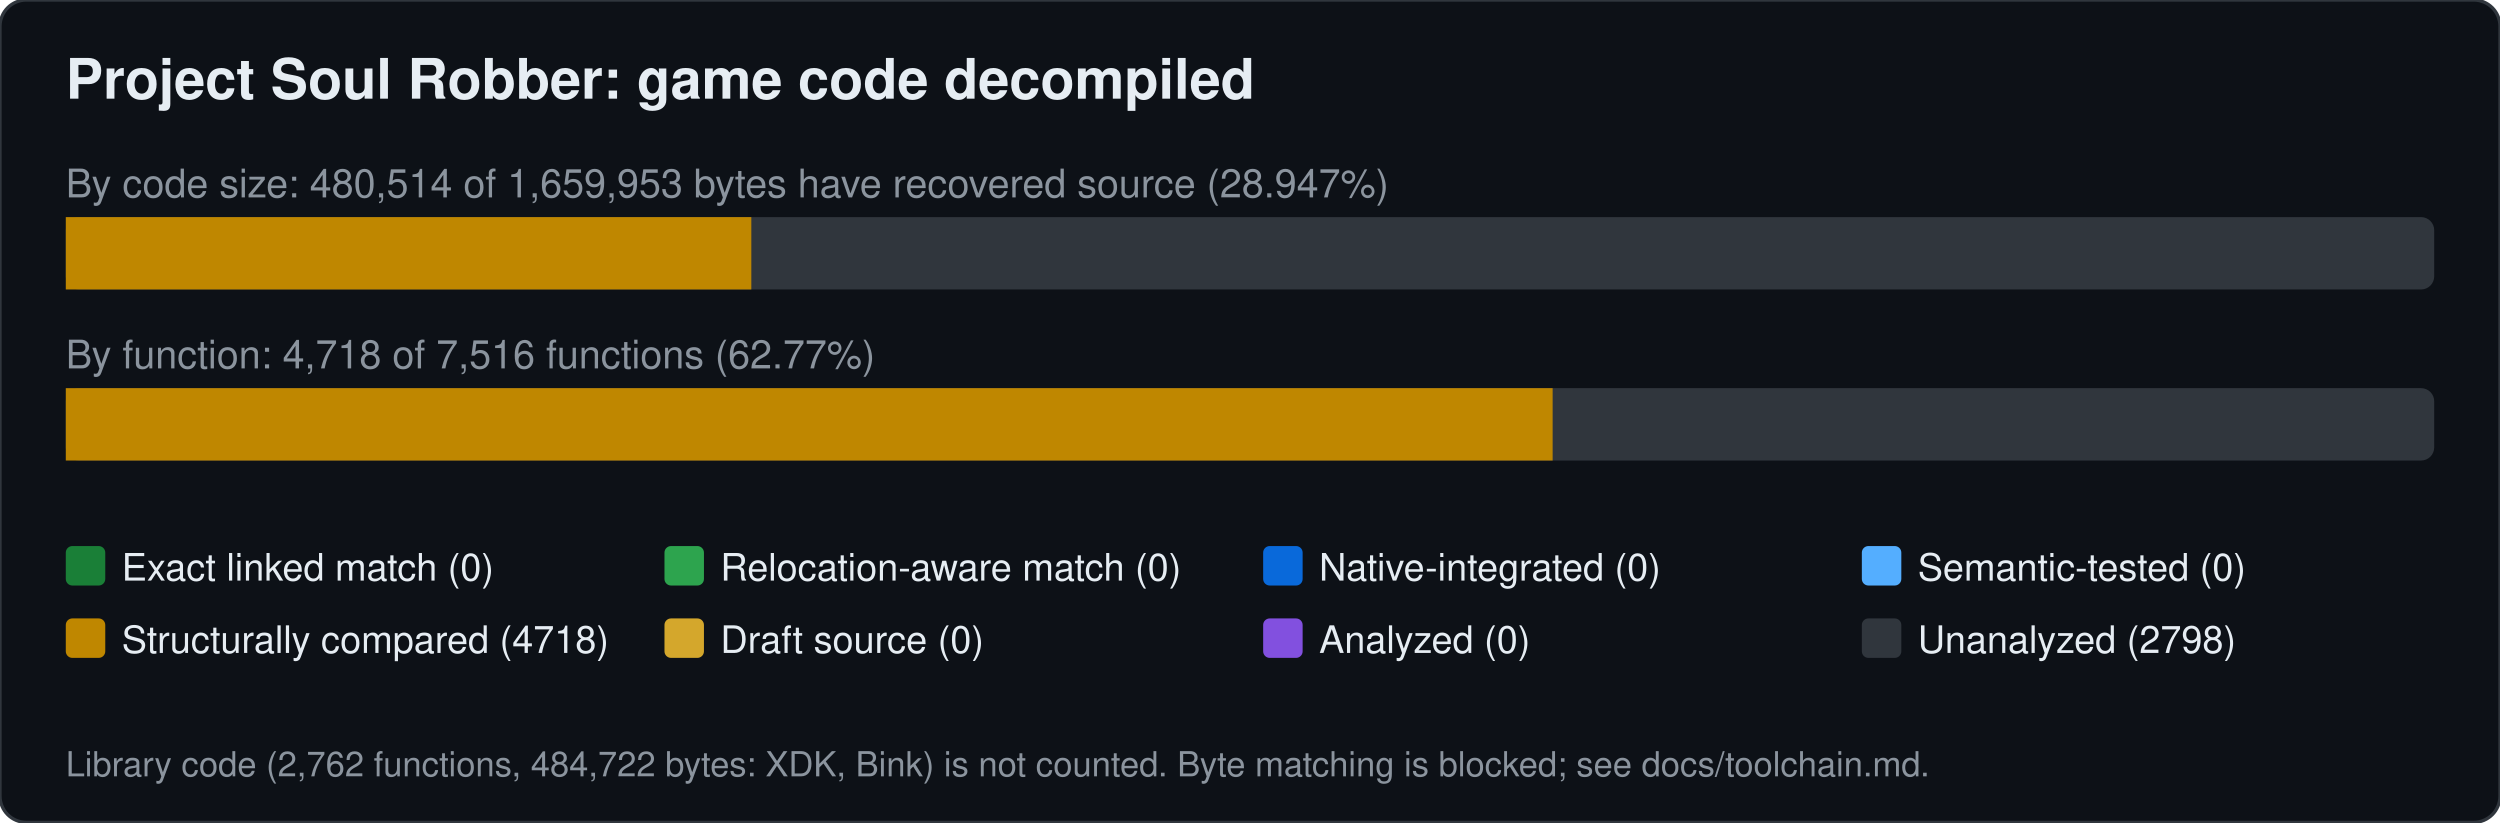
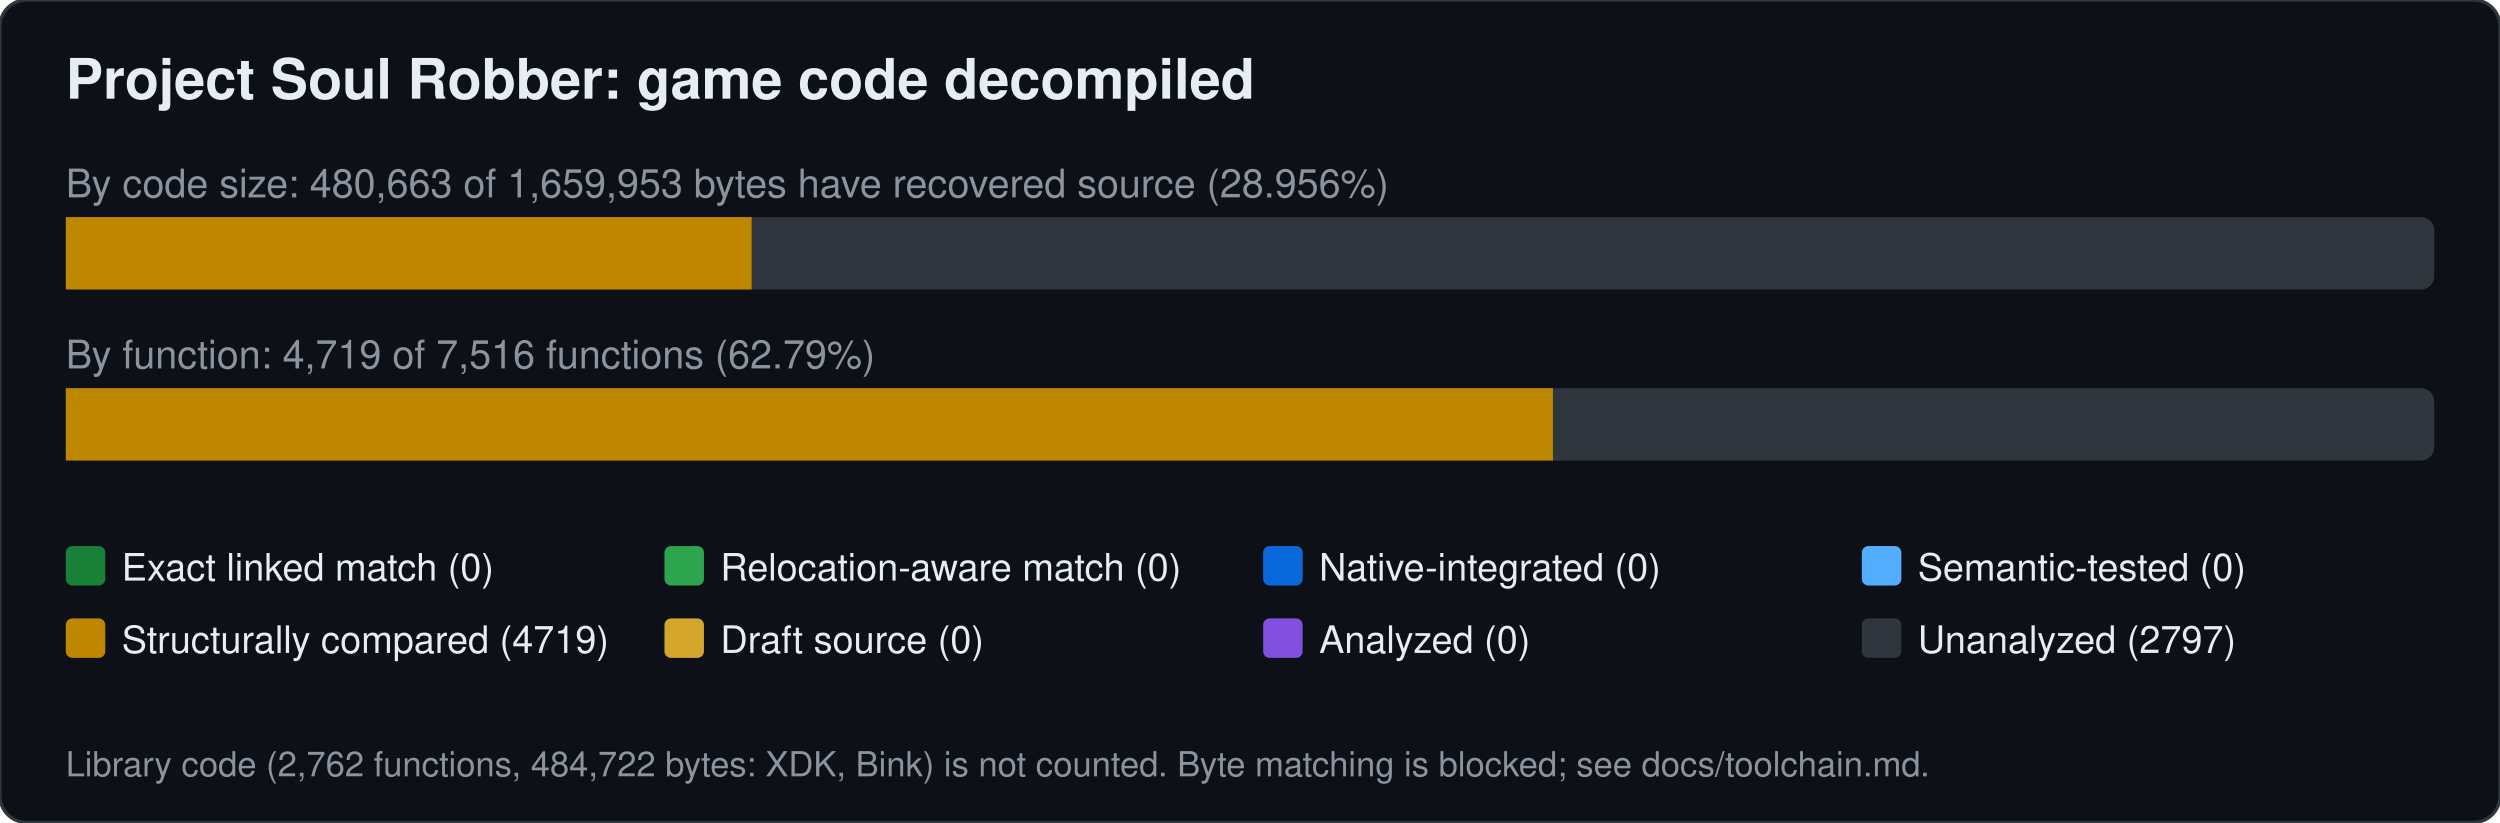
<svg xmlns="http://www.w3.org/2000/svg" width="760" height="250" viewBox="0 0 760 250" font-family="Segoe UI,Helvetica,Arial,sans-serif">
  <rect width="760" height="250" rx="8" fill="#0d1117" stroke="#30363d" />
  <text x="20" y="30" font-size="17" font-weight="600" fill="#e6edf3">Project Soul Robber: game code decompiled</text>
-   <text x="20" y="60" font-size="12" fill="#8b949e">By code size: 480,514 of 1,659,953 bytes have recovered source (28.947%)</text>
+   <text x="20" y="60" font-size="12" fill="#8b949e">By code size: 480,663 of 1,659,953 bytes have recovered source (28.956%)</text>
  <rect x="20" y="66" width="720" height="22" rx="4" fill="#30363d" />
-   <rect x="20.0" y="66" width="208.4" height="22" fill="#bf8700" />
-   <text x="20" y="112" font-size="12" fill="#8b949e">By function: 4,718 of 7,516 functions (62.77%)</text>
+   <rect x="20.0" y="66" width="208.5" height="22" fill="#bf8700" />
+   <text x="20" y="112" font-size="12" fill="#8b949e">By function: 4,719 of 7,516 functions (62.79%)</text>
  <rect x="20" y="118" width="720" height="22" rx="4" fill="#30363d" />
-   <rect x="20.0" y="118" width="452.0" height="22" fill="#bf8700" />
+   <rect x="20.0" y="118" width="452.1" height="22" fill="#bf8700" />
  <rect x="20" y="166" width="12" height="12" rx="2" fill="#1a7f37" />
  <text x="37" y="176.5" font-size="11.5" fill="#e6edf3">Exact linked match (0)</text>
  <rect x="202" y="166" width="12" height="12" rx="2" fill="#2da44e" />
  <text x="219" y="176.5" font-size="11.5" fill="#e6edf3">Relocation-aware match (0)</text>
  <rect x="384" y="166" width="12" height="12" rx="2" fill="#0969da" />
  <text x="401" y="176.5" font-size="11.5" fill="#e6edf3">Native-integrated (0)</text>
  <rect x="566" y="166" width="12" height="12" rx="2" fill="#54aeff" />
  <text x="583" y="176.5" font-size="11.5" fill="#e6edf3">Semantic-tested (0)</text>
  <rect x="20" y="188" width="12" height="12" rx="2" fill="#bf8700" />
-   <text x="37" y="198.5" font-size="11.5" fill="#e6edf3">Structurally compared (4718)</text>
+   <text x="37" y="198.5" font-size="11.5" fill="#e6edf3">Structurally compared (4719)</text>
  <rect x="202" y="188" width="12" height="12" rx="2" fill="#d4a72c" />
  <text x="219" y="198.5" font-size="11.5" fill="#e6edf3">Draft source (0)</text>
  <rect x="384" y="188" width="12" height="12" rx="2" fill="#8250df" />
  <text x="401" y="198.5" font-size="11.5" fill="#e6edf3">Analyzed (0)</text>
  <rect x="566" y="188" width="12" height="12" rx="2" fill="#30363d" />
-   <text x="583" y="198.5" font-size="11.5" fill="#e6edf3">Unanalyzed (2798)</text>
+   <text x="583" y="198.5" font-size="11.5" fill="#e6edf3">Unanalyzed (2797)</text>
  <text x="20" y="236" font-size="10.5" fill="#8b949e">Library code (2,762 functions, 484,722 bytes: XDK, Bink) is not counted. Byte matching is blocked; see docs/toolchain.md.</text>
</svg>
